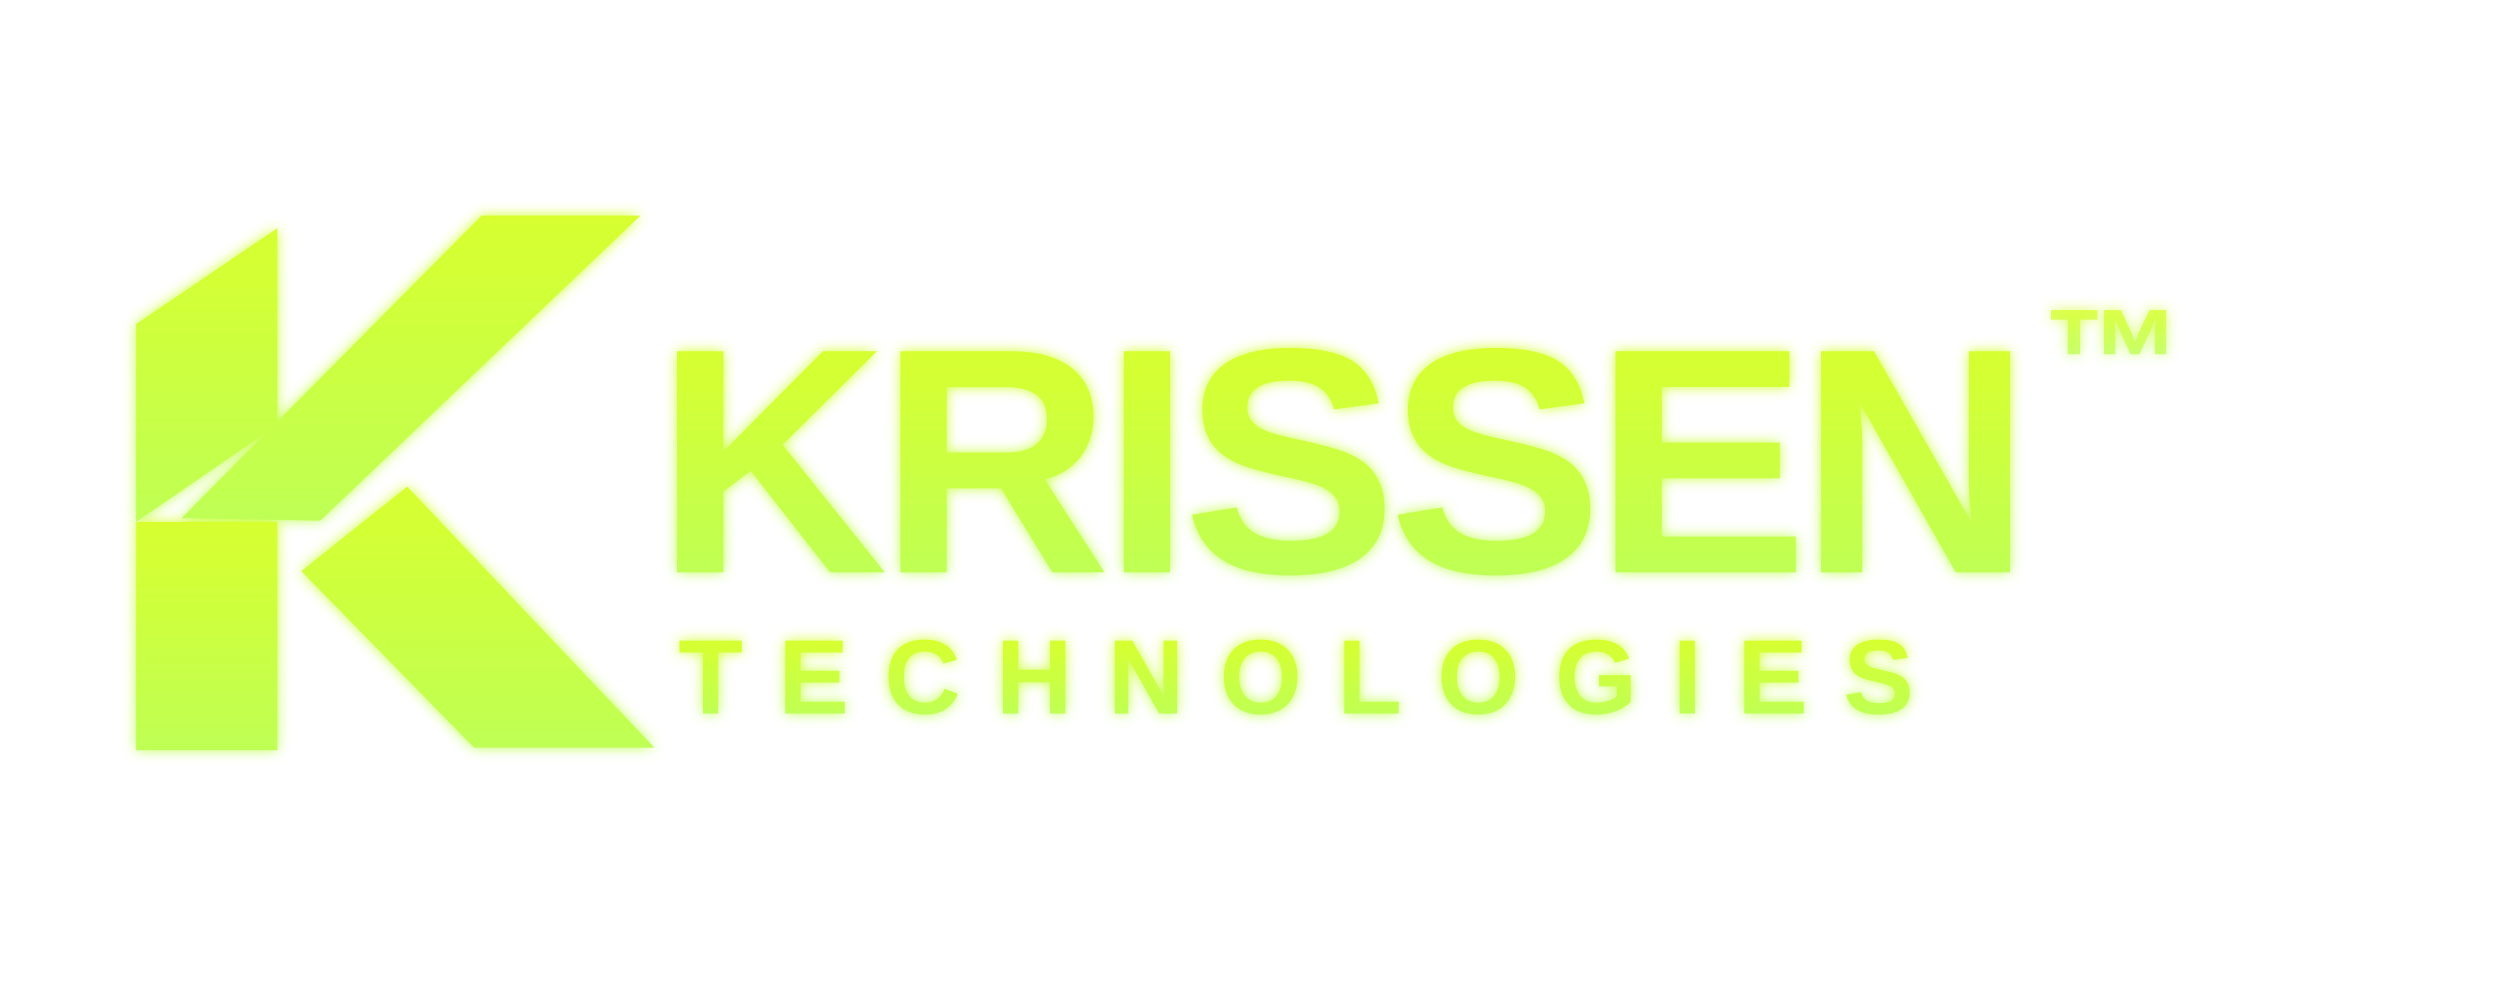
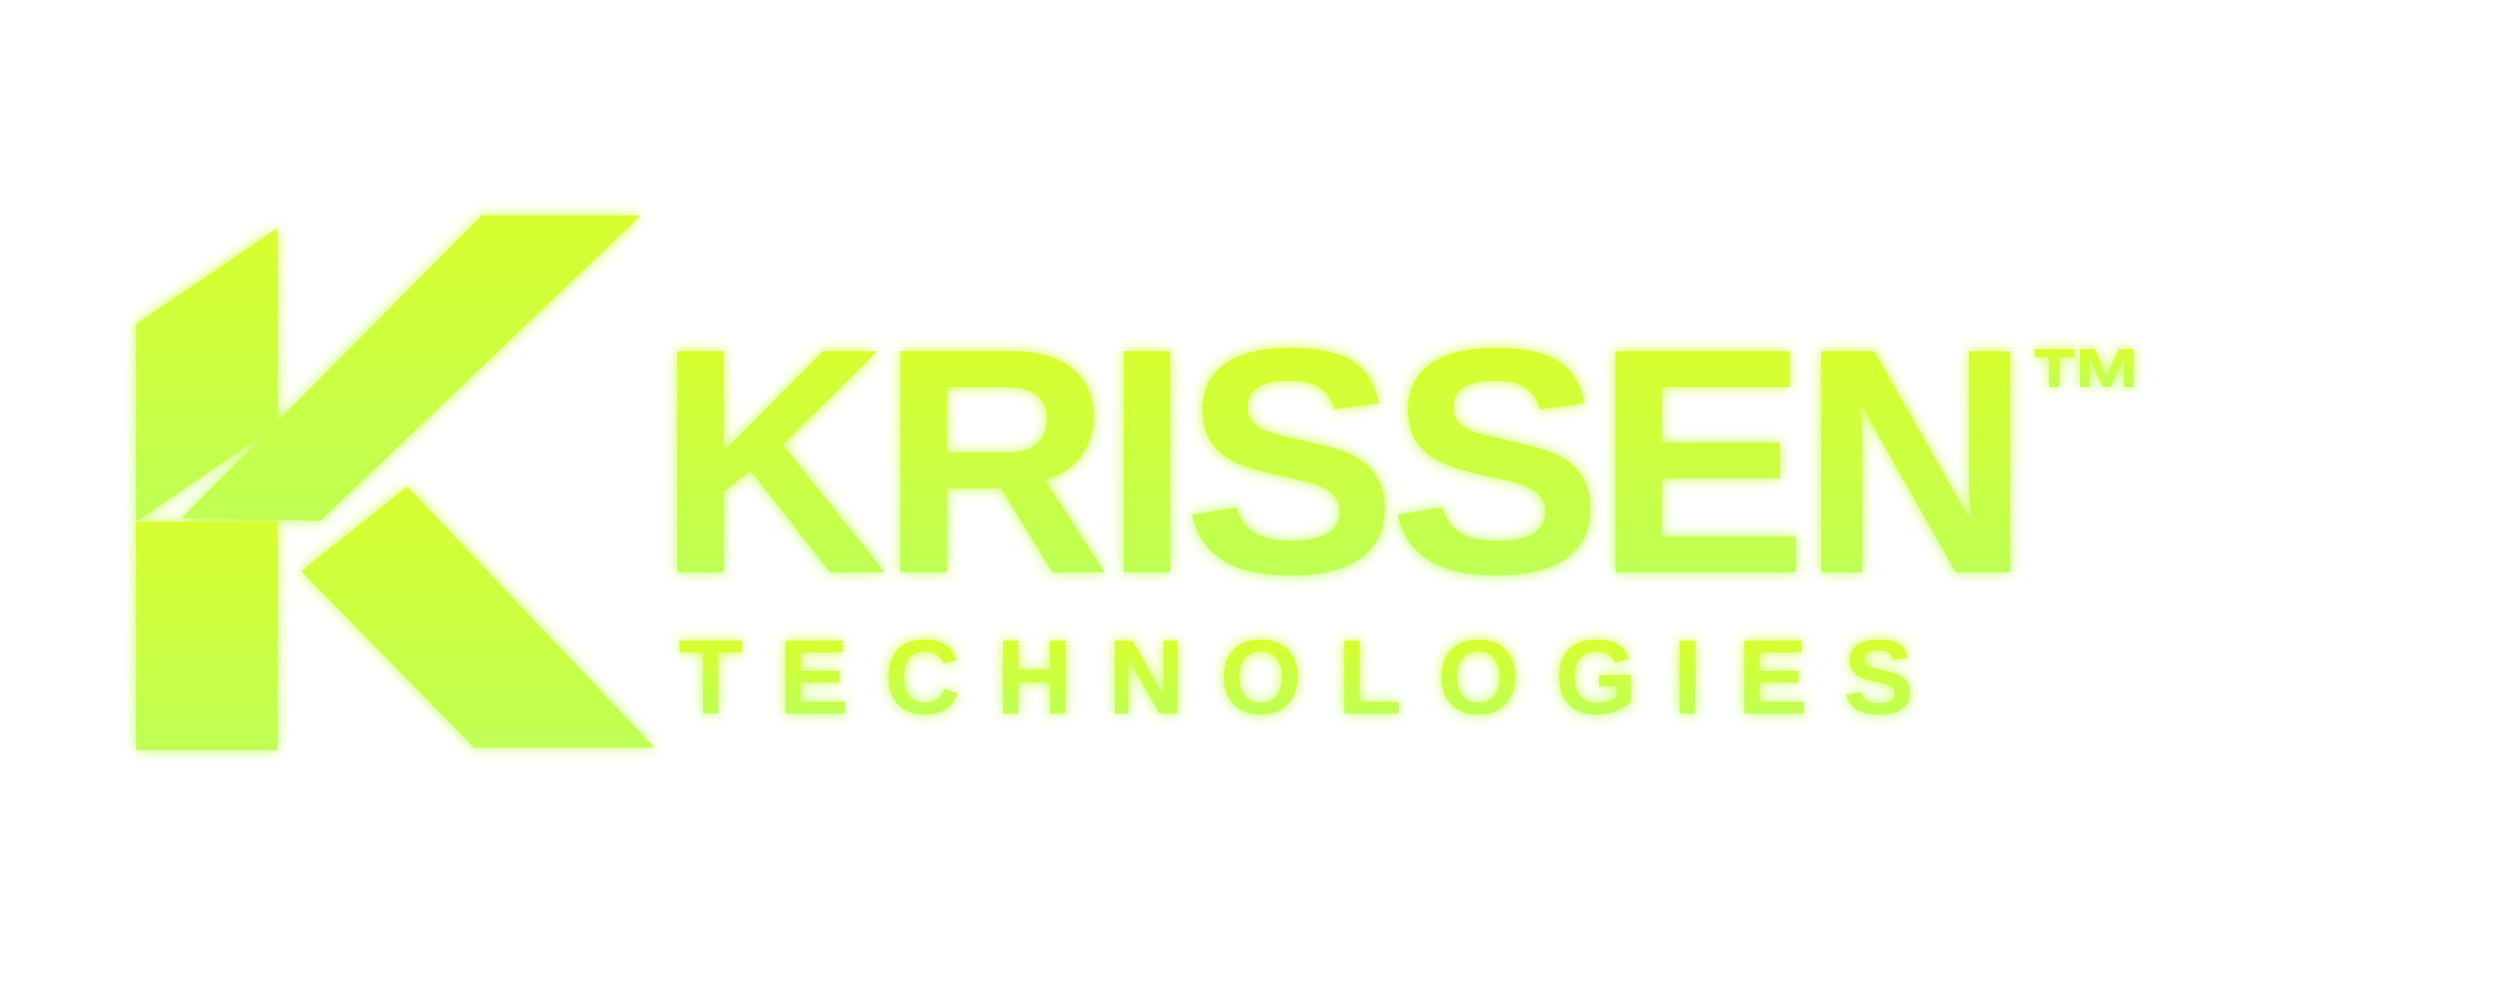
<svg xmlns="http://www.w3.org/2000/svg" viewBox="0 0 1983 793" role="img" aria-labelledby="title desc">
  <defs>
    <linearGradient id="neon" x1="0" y1="0" x2="0" y2="1">
      <stop offset="0" stop-color="#d7ff2f" />
      <stop offset="1" stop-color="#bfff54" />
    </linearGradient>
    <filter id="glow" x="-20%" y="-20%" width="140%" height="140%">
      <feGaussianBlur stdDeviation="5" result="blur" />
      <feMerge>
        <feMergeNode in="blur" />
        <feMergeNode in="SourceGraphic" />
      </feMerge>
    </filter>
  </defs>
  <g fill="url(#neon)" filter="url(#glow)">
    <path d="M108 257 220 181v156L108 414Z" />
    <path d="M108 414h112v181H108Z" />
    <path d="M144 411 382 171h126L254 413Z" />
    <path d="M239 453 323 386l196 207H376Z" />
    <text x="520" y="454" font-family="Arial, Helvetica, sans-serif" font-size="255" font-weight="800" letter-spacing="-7">KRISSEN</text>
    <text x="538" y="566" font-family="Arial, Helvetica, sans-serif" font-size="84" font-weight="700" letter-spacing="28">TECHNOLOGIES</text>
-     <text x="1620" y="323" font-family="Arial, Helvetica, sans-serif" font-size="112" font-weight="700" opacity=".78">™</text>
+     <text x="1608" y="343" font-family="Arial, Helvetica, sans-serif" font-size="96" font-weight="700">™</text>
  </g>
</svg>
